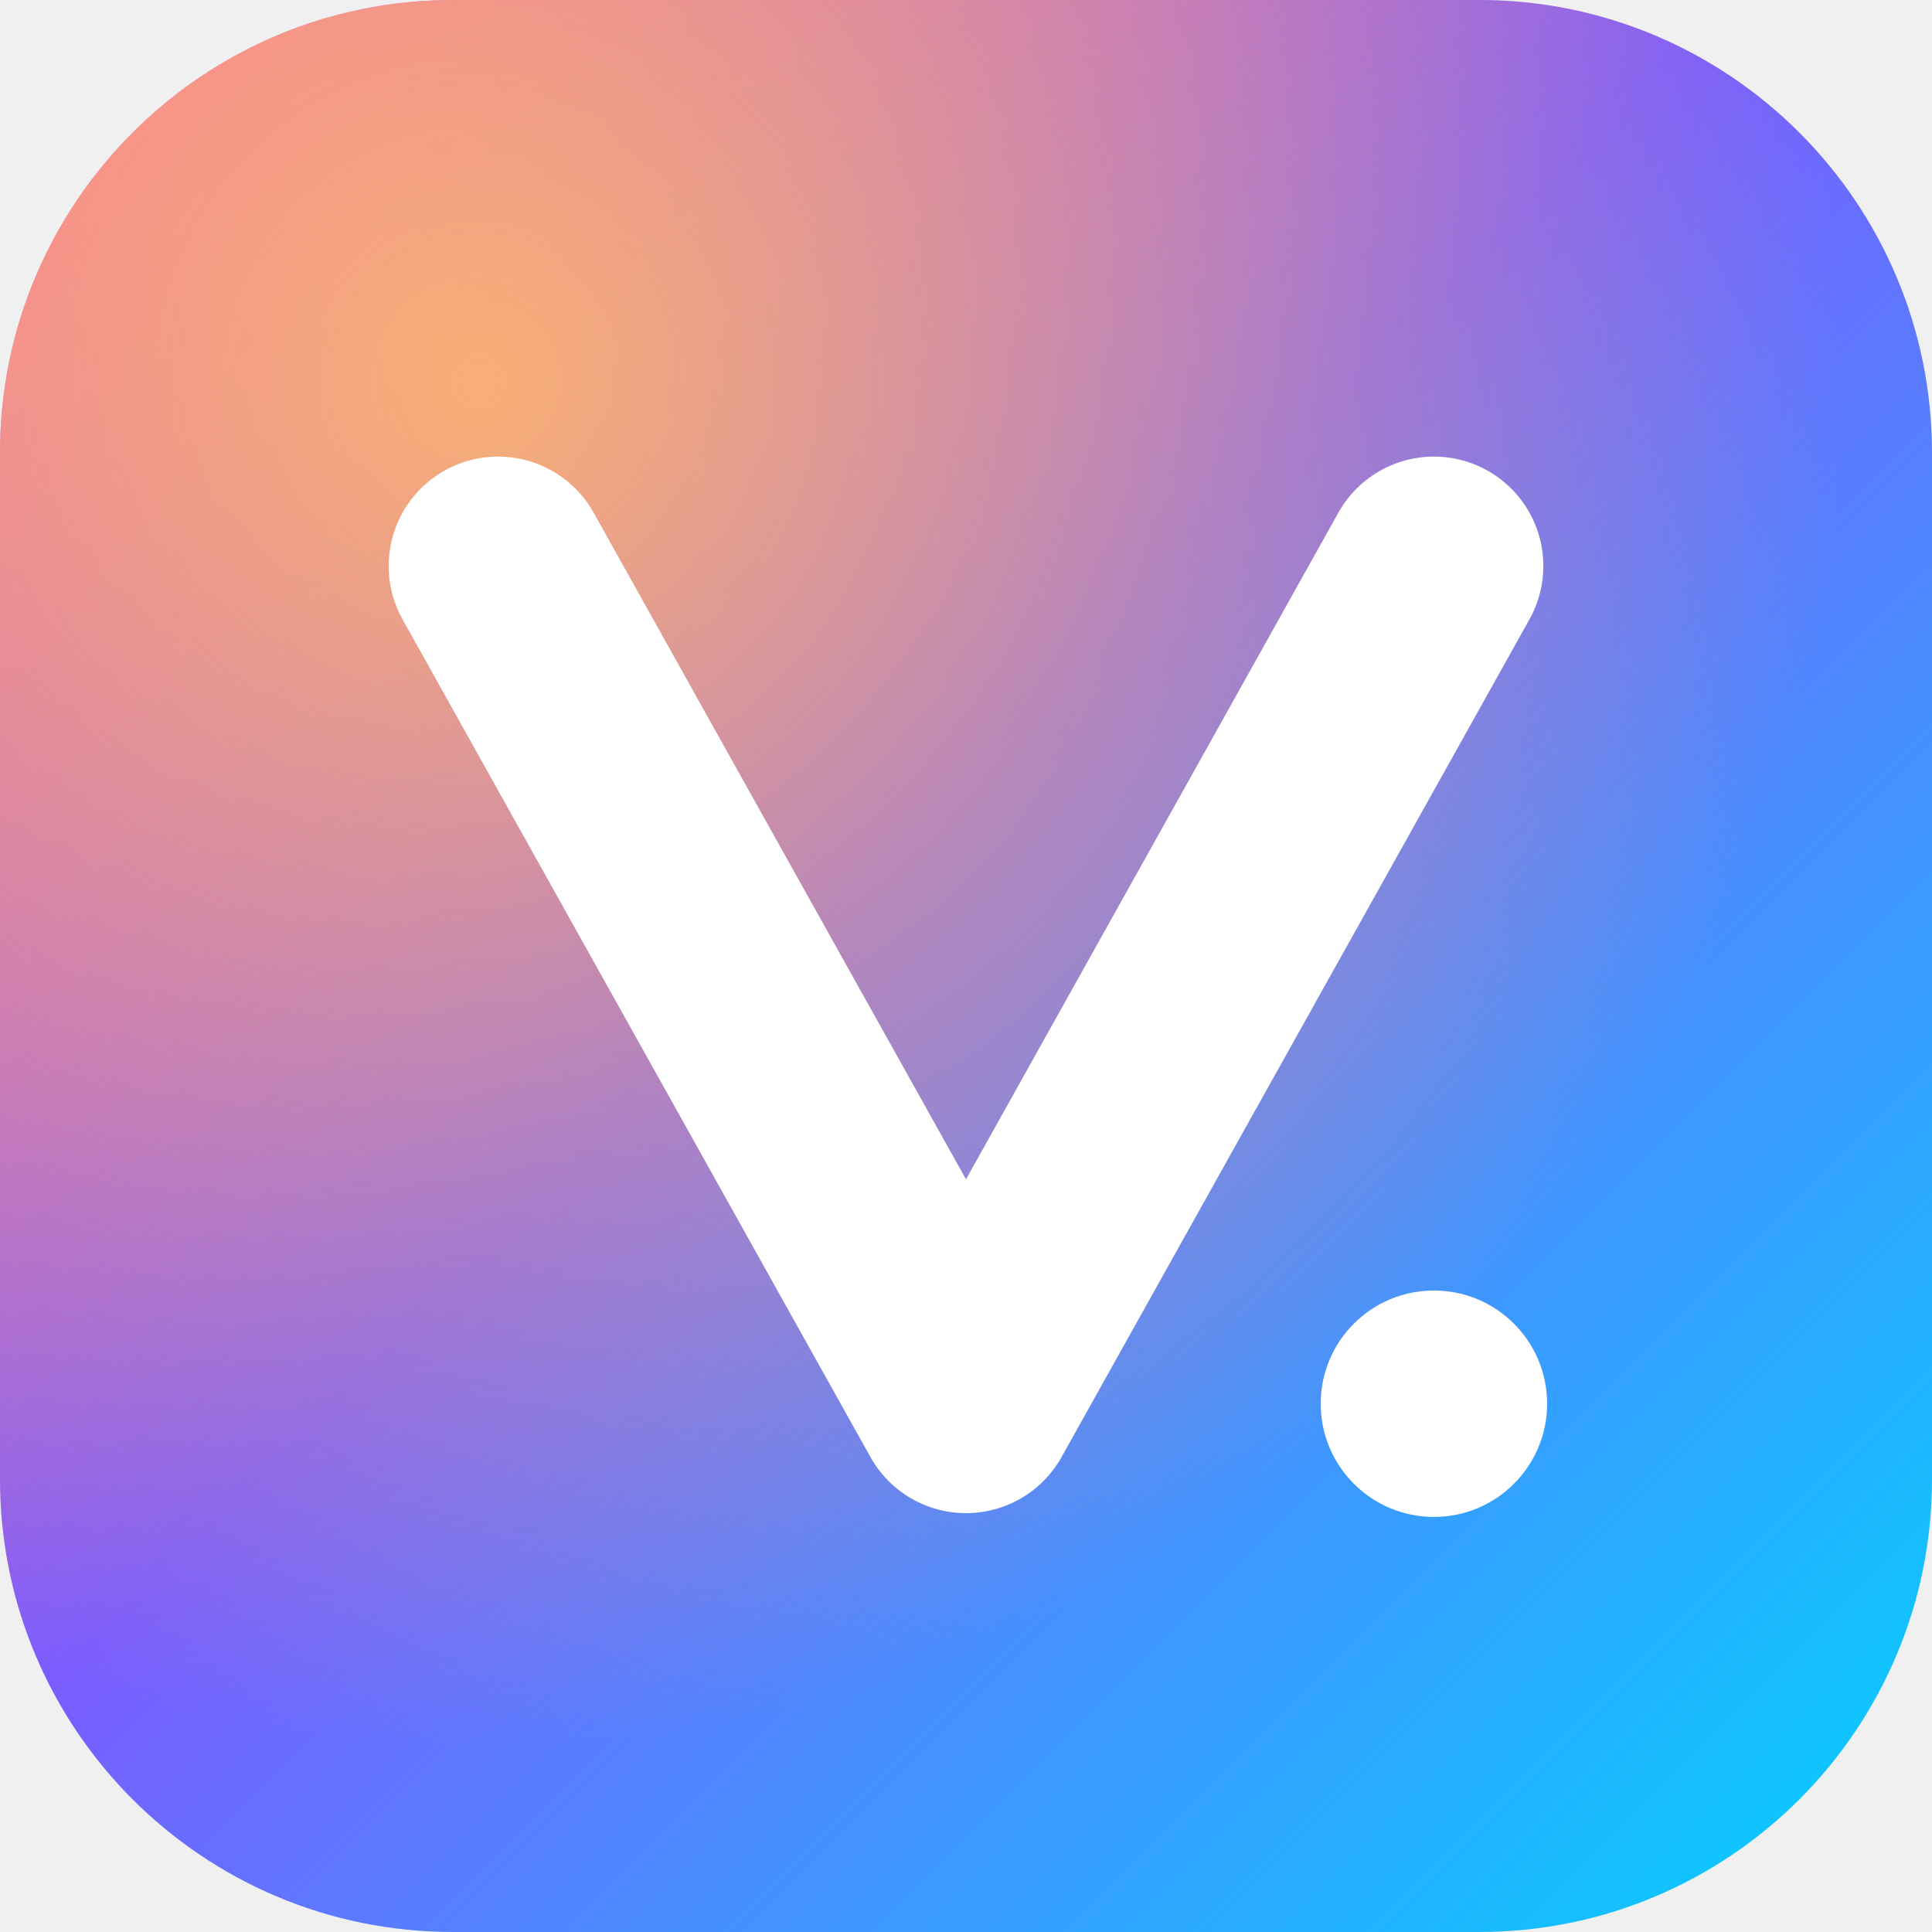
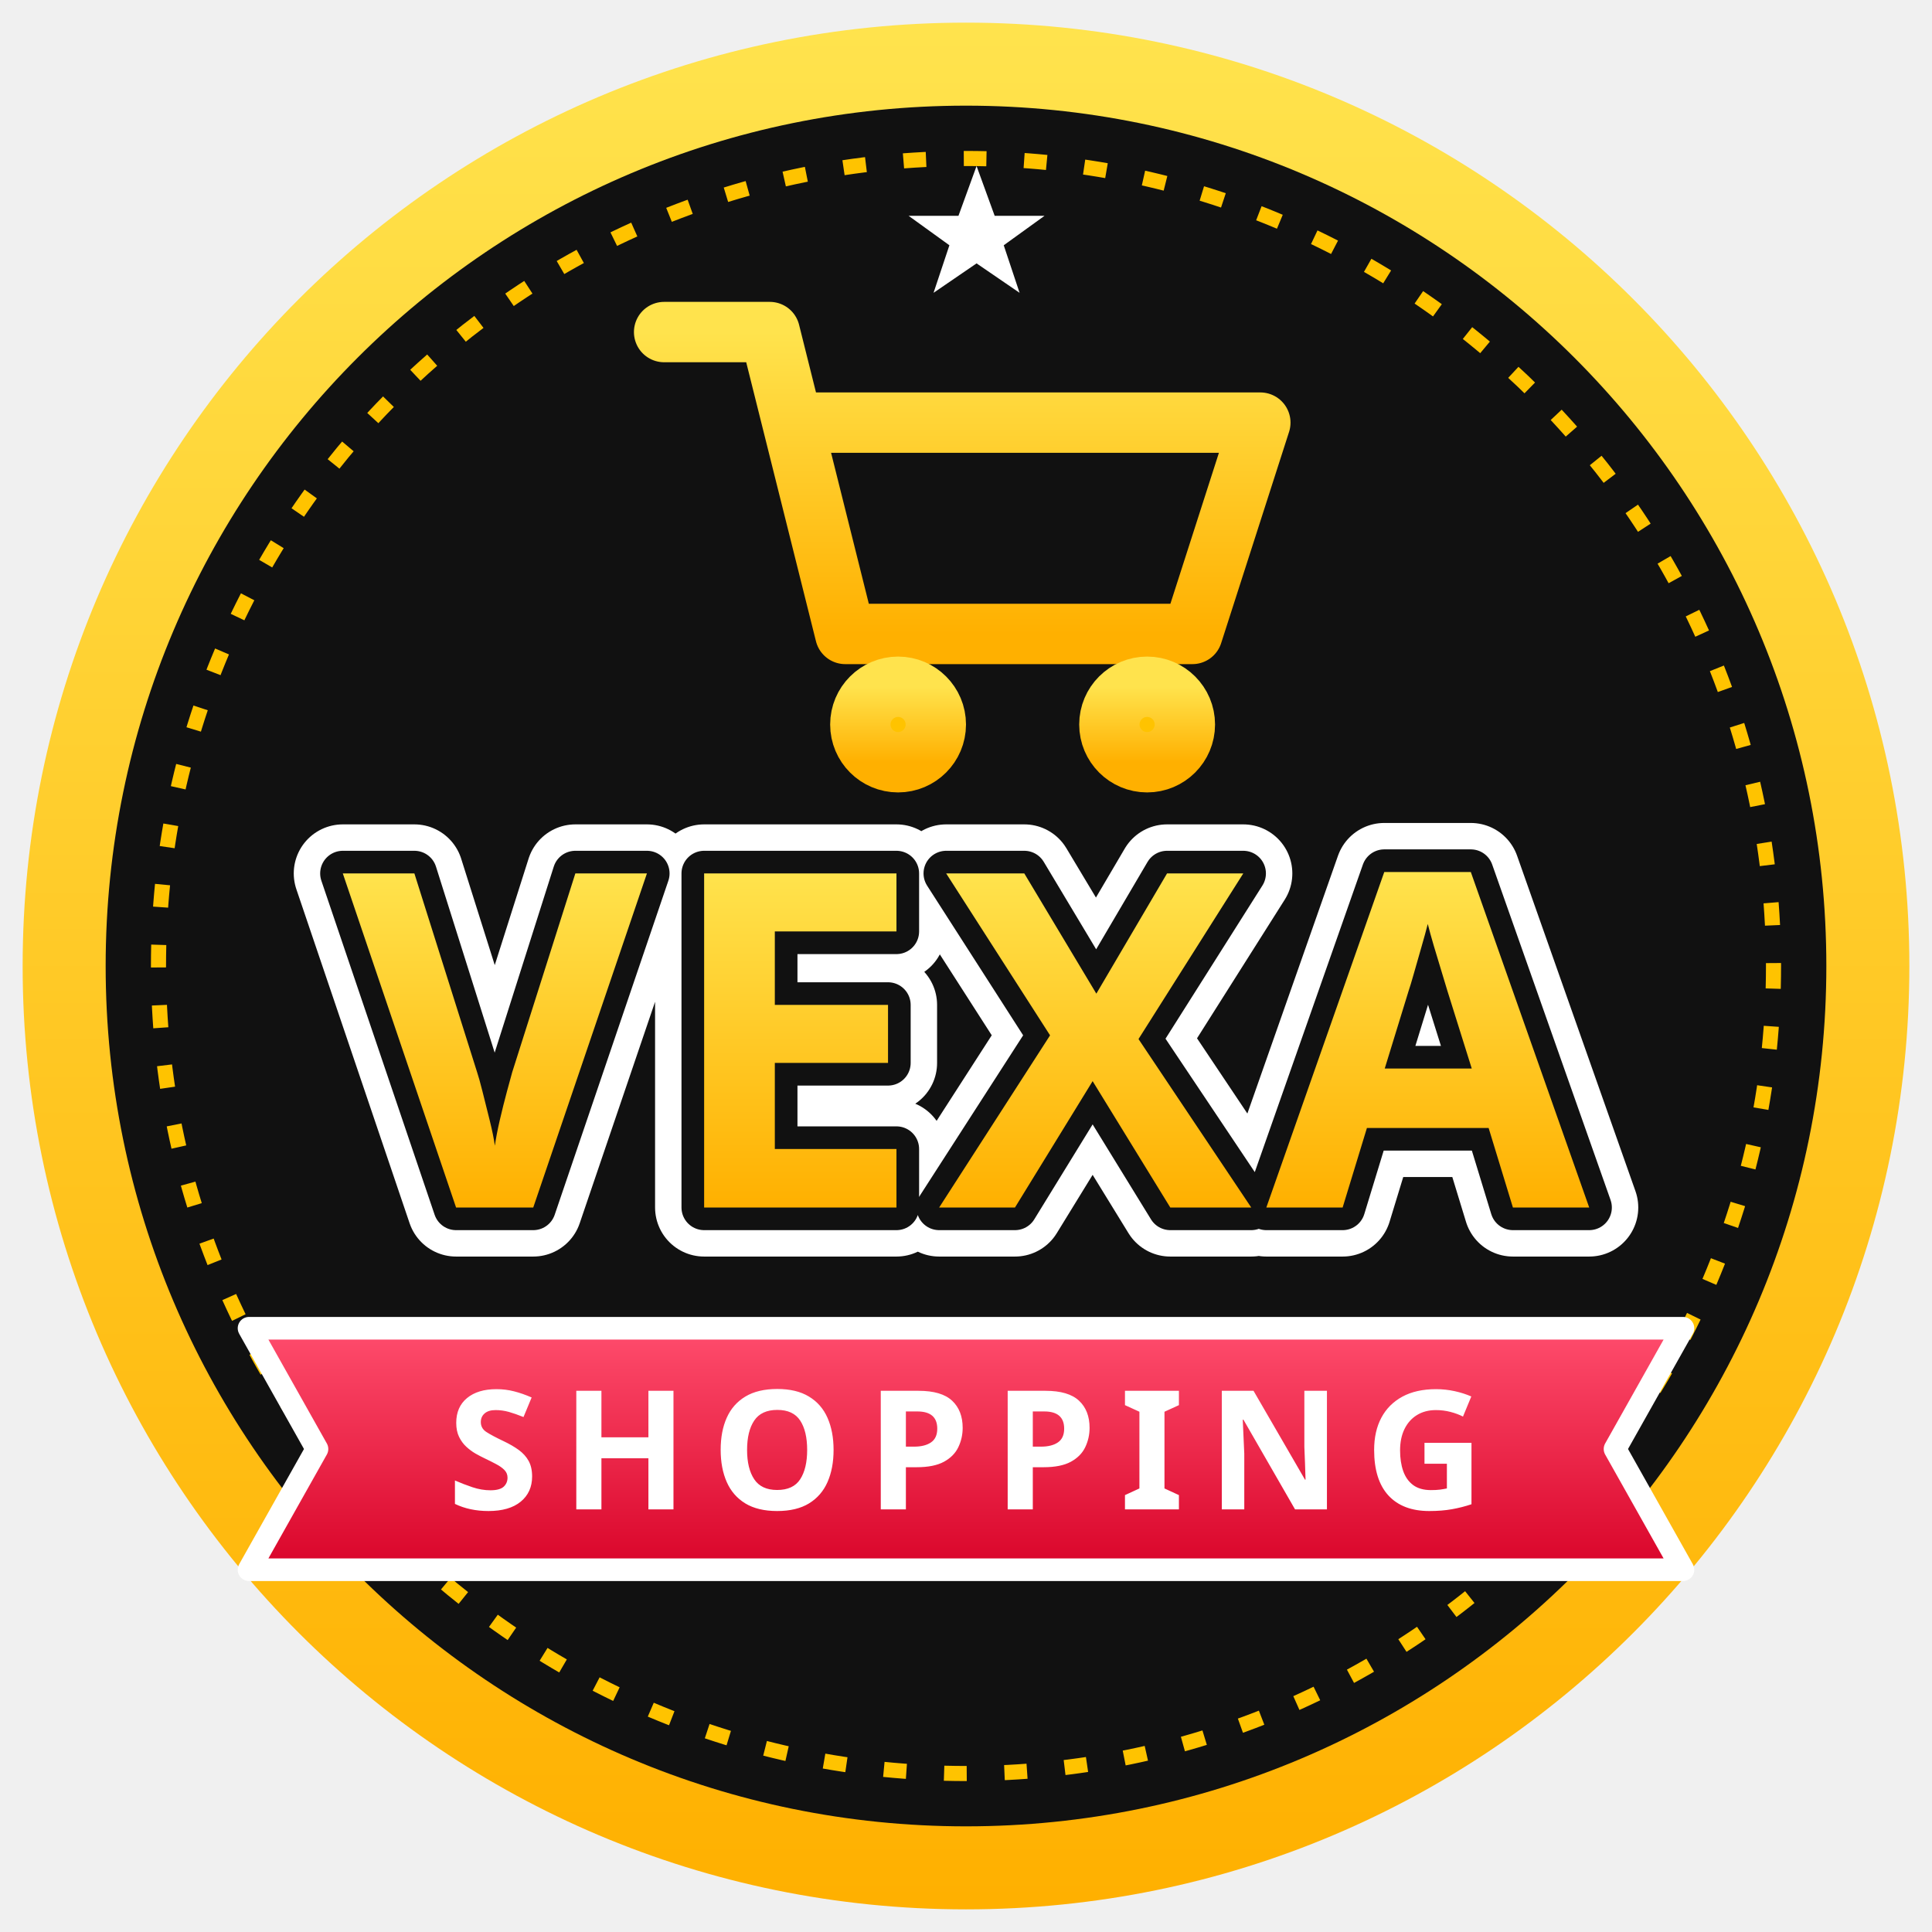
<svg xmlns="http://www.w3.org/2000/svg" viewBox="0 0 512 512">
  <defs>
-     <linearGradient id="g" x1="0" y1="0" x2="1" y2="1">
-       <stop offset="0" stop-color="#FF5CA8" />
-       <stop offset=".45" stop-color="#7A5CFF" />
-       <stop offset="1" stop-color="#00D4FF" />
+     <linearGradient id="y" x1="0" y1="0" x2="0" y2="1">
+       <stop offset="0" stop-color="#FFE34D" />
+       <stop offset="1" stop-color="#FFB000" />
    </linearGradient>
-     <radialGradient id="h" cx=".25" cy=".2" r=".7">
-       <stop offset="0" stop-color="#FFB86B" stop-opacity=".9" />
-       <stop offset="1" stop-color="#FFB86B" stop-opacity="0" />
-     </radialGradient>
+     <linearGradient id="r" x1="0" y1="0" x2="0" y2="1">
+       <stop offset="0" stop-color="#FF4D6D" />
+       <stop offset="1" stop-color="#D90429" />
+     </linearGradient>
  </defs>
-   <rect width="512" height="512" rx="120" fill="url(#g)" />
-   <rect width="512" height="512" rx="120" fill="url(#h)" />
-   <path d="M132 150 L256 372 L380 150" fill="none" stroke="#fff" stroke-width="58" stroke-linecap="round" stroke-linejoin="round" />
-   <circle cx="380" cy="372" r="30" fill="#fff" />
+   <circle cx="256" cy="256" r="250" fill="url(#y)" />
+   <circle cx="256" cy="256" r="228" fill="#111" />
+   <circle cx="256" cy="256" r="214" fill="none" stroke="#FFC300" stroke-width="4" stroke-dasharray="6 10" />
+   <g transform="translate(176,78)" fill="none" stroke="url(#y)" stroke-width="16" stroke-linecap="round" stroke-linejoin="round">
+     <path d="M0 10 H28 L48 90 H140 L158 34 H38" />
+     <circle cx="62" cy="114" r="10" fill="#FFC300" />
+     <circle cx="128" cy="114" r="10" fill="#FFC300" />
+   </g>
+   <path d="M240 102 l8 -22 l8 22 l22 0 l-18 13 l7 21 l-19 -13 l-19 13 l7 -21 l-18 -13 z" fill="#fff" transform="translate(20,-40) scale(.6) translate(150,60)" />
+   <g font-family="Arial Black,Impact,sans-serif" font-weight="900" text-anchor="middle">
+     <text x="256" y="320" font-size="124" fill="#fff" stroke="#fff" stroke-width="26" stroke-linejoin="round" letter-spacing="4">VEXA</text>
+     <text x="256" y="320" font-size="124" fill="#111" stroke="#111" stroke-width="12" stroke-linejoin="round" letter-spacing="4">VEXA</text>
+     <text x="256" y="320" font-size="124" fill="url(#y)" letter-spacing="4">VEXA</text>
+   </g>
+   <path d="M66 352 L446 352 L428 384 L446 416 L66 416 L84 384 Z" fill="url(#r)" stroke="#fff" stroke-width="6" stroke-linejoin="round" />
+   <text x="256" y="400" text-anchor="middle" font-family="Arial Black,Impact,sans-serif" font-weight="900" font-size="44" fill="#fff" letter-spacing="6">SHOPPING</text>
</svg>
